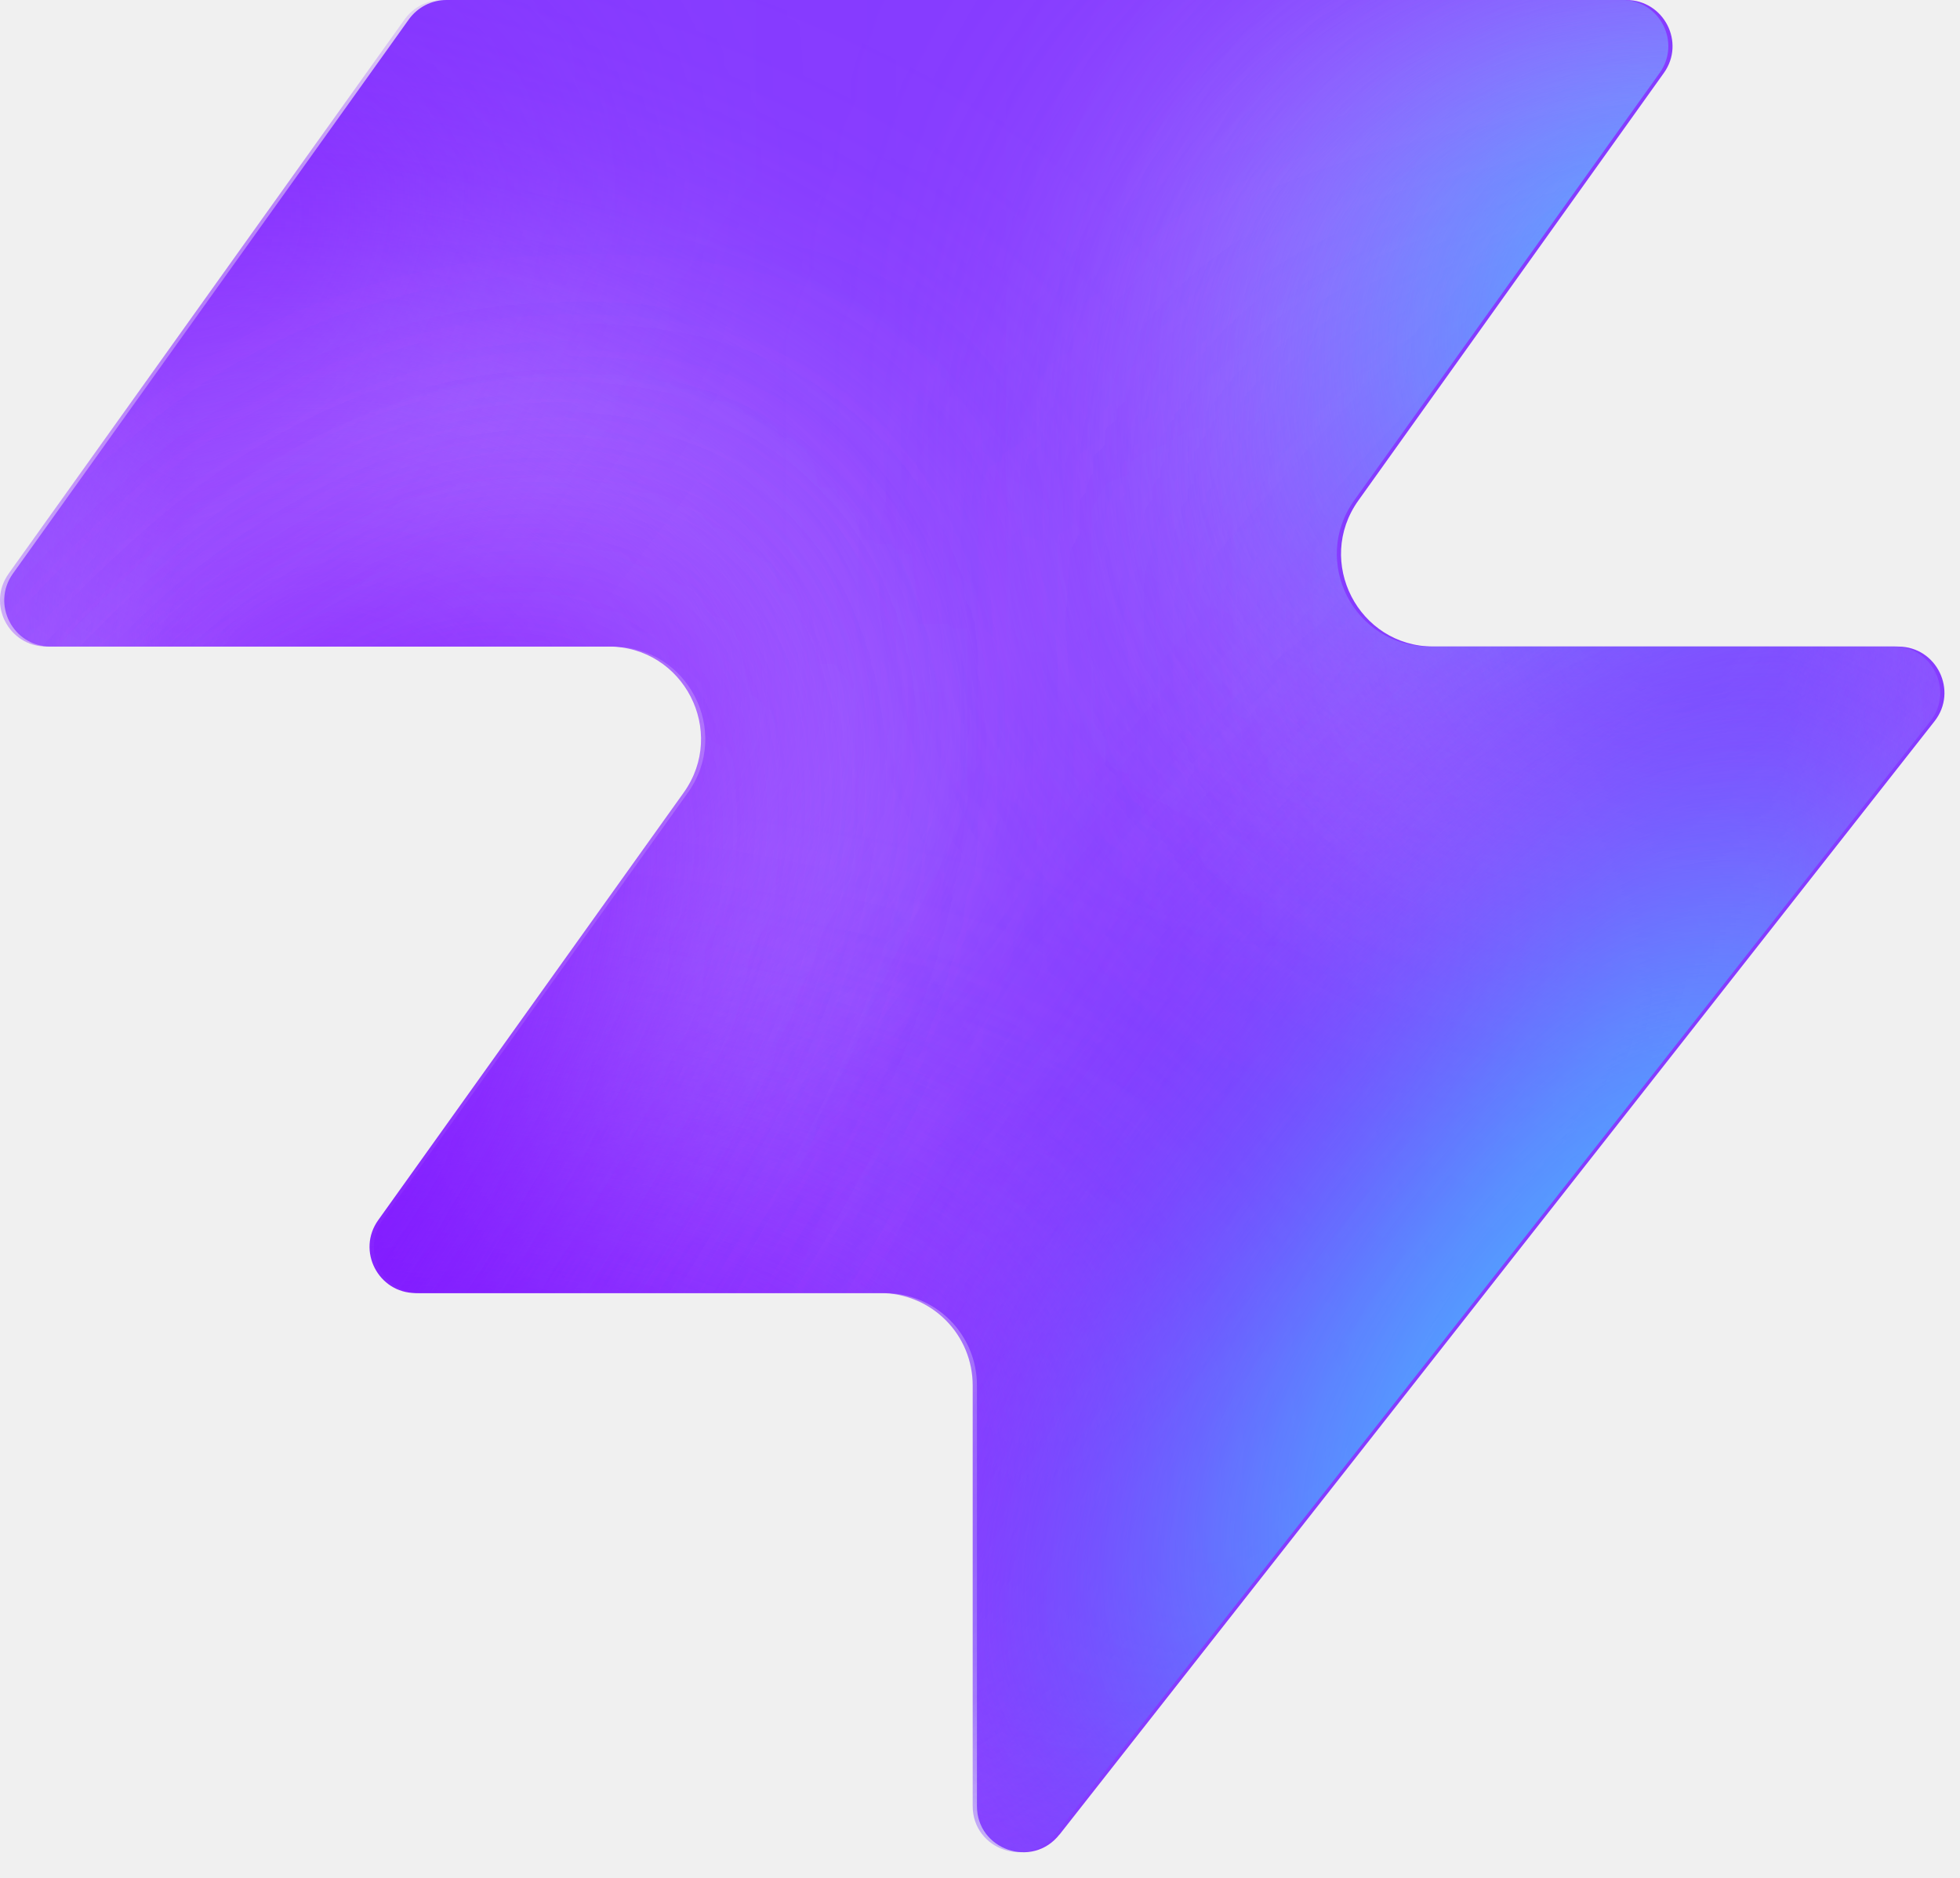
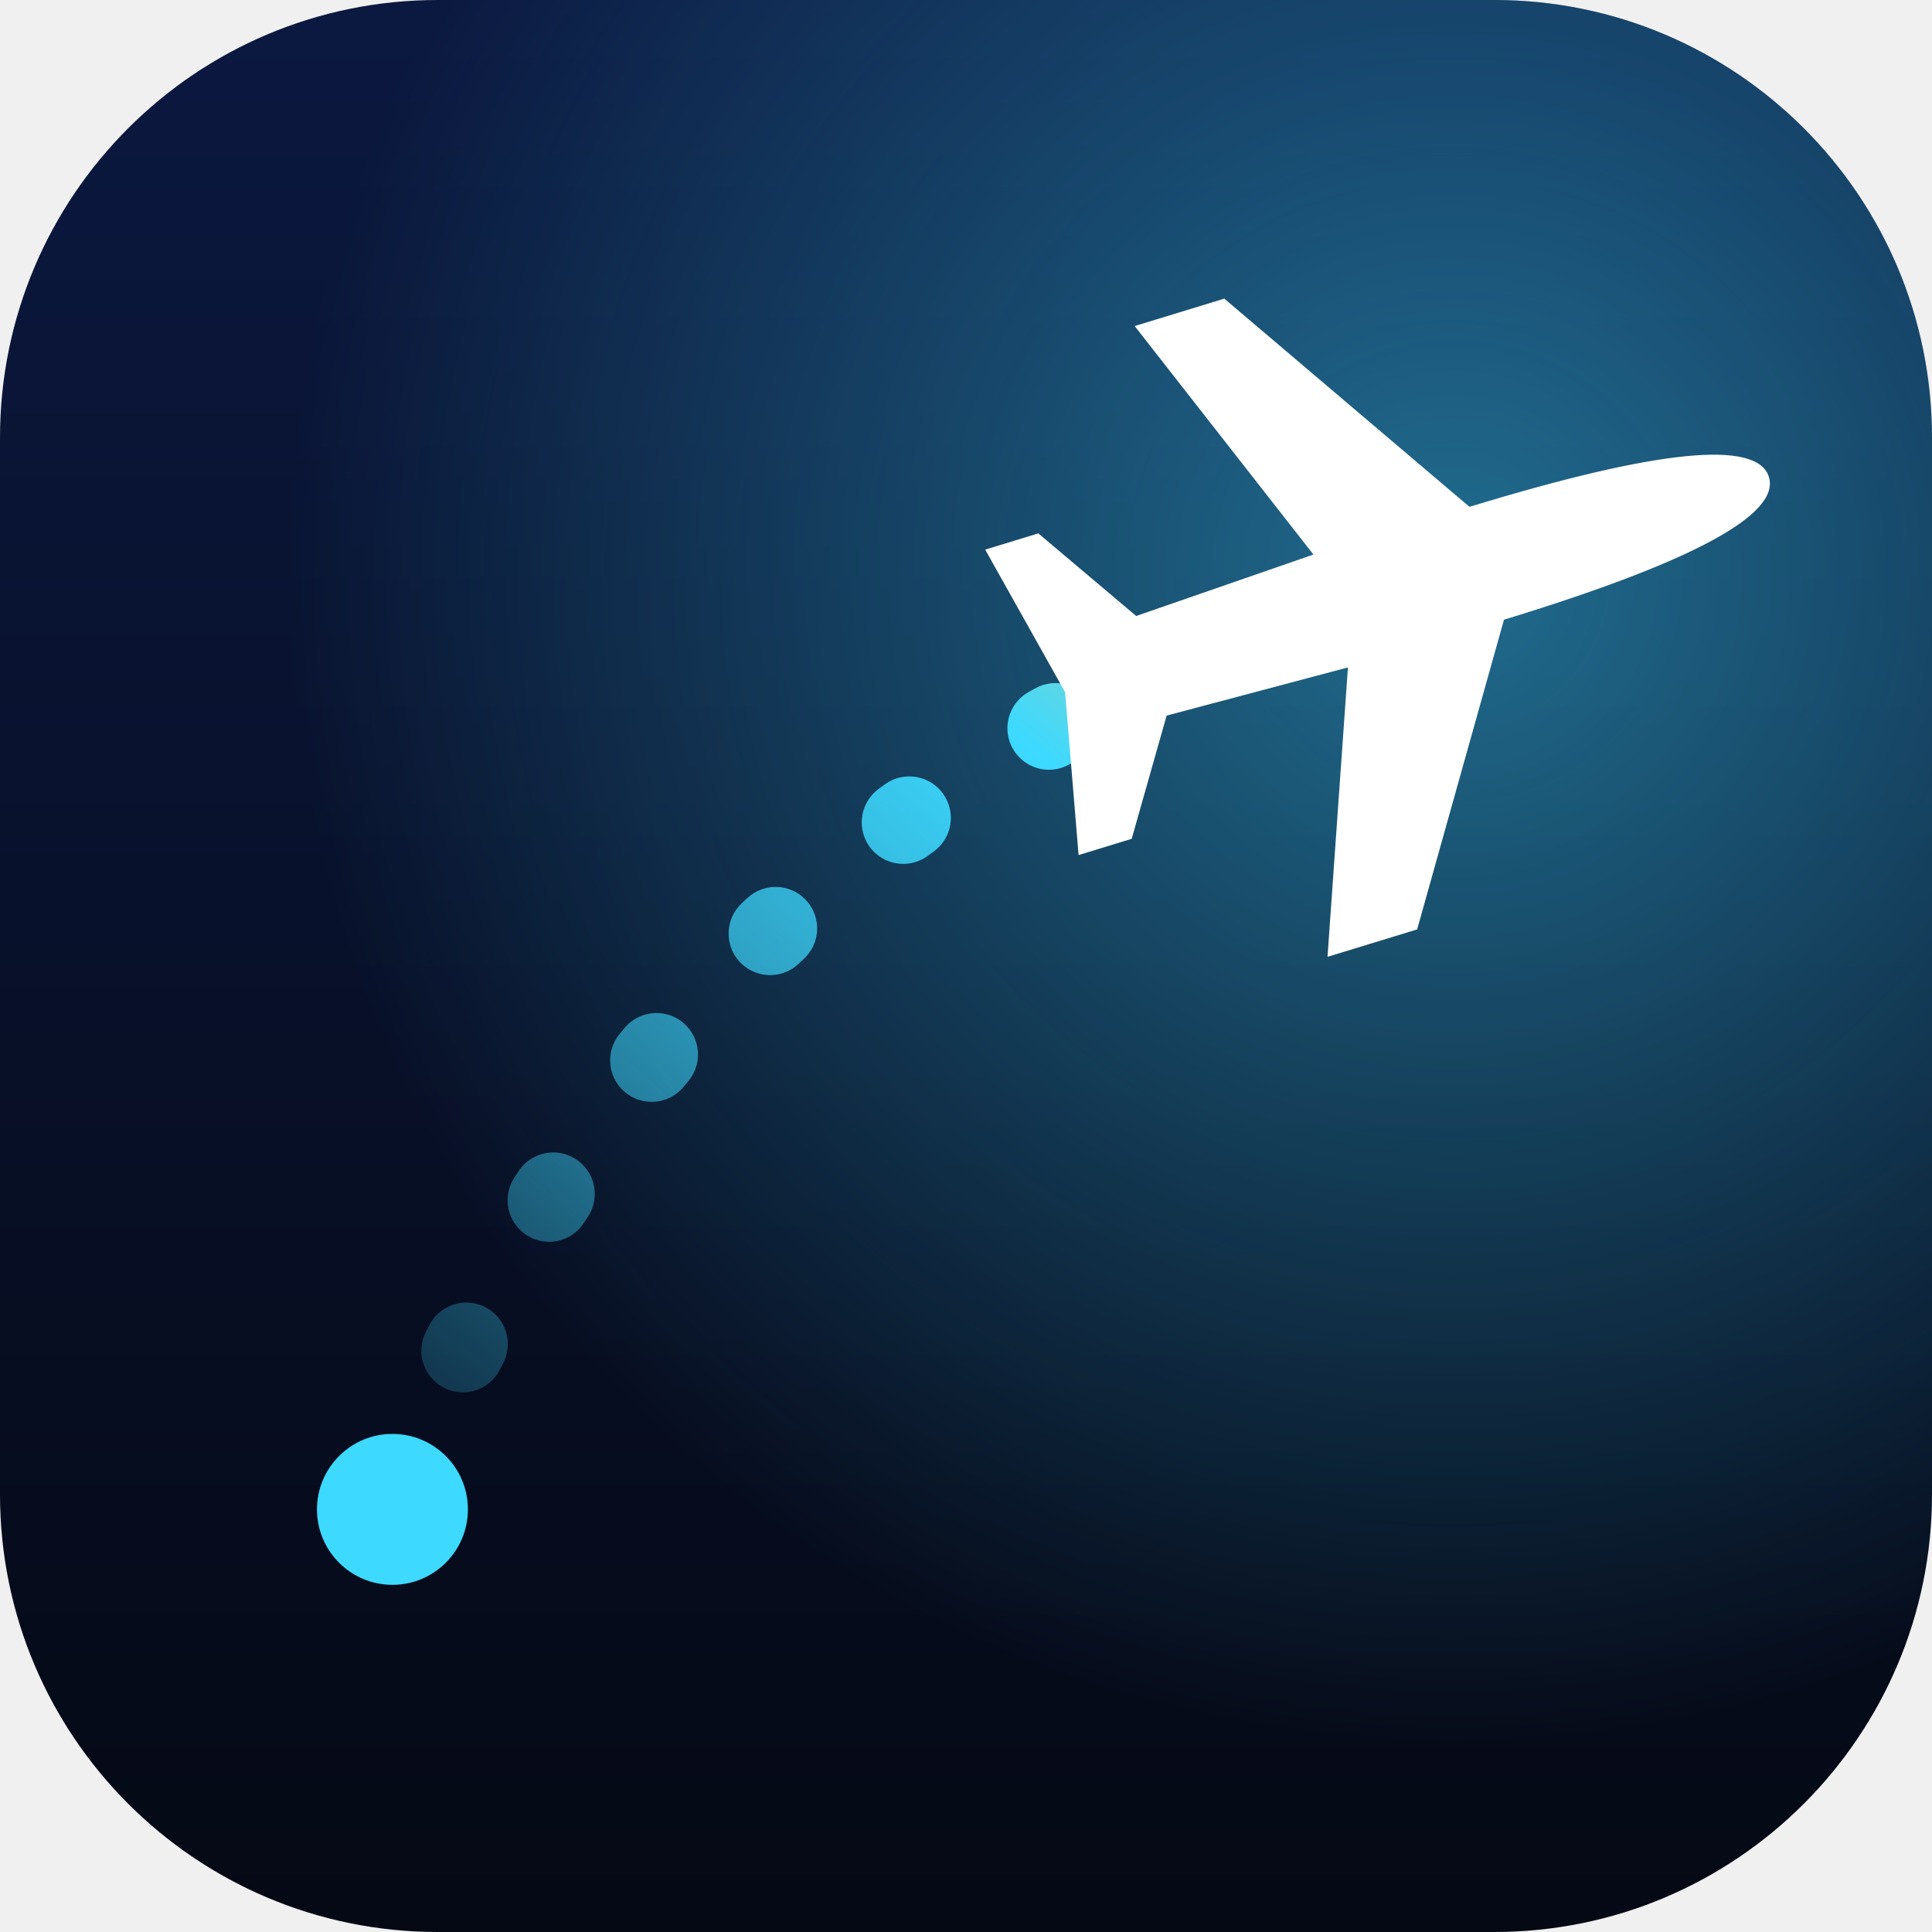
- <svg xmlns="http://www.w3.org/2000/svg" width="48" height="46" fill="none" viewBox="0 0 48 46">
-   <path fill="#863bff" d="M25.946 44.938c-.664.845-2.021.375-2.021-.698V33.937a2.26 2.26 0 0 0-2.262-2.262H10.287c-.92 0-1.456-1.04-.92-1.788l7.48-10.471c1.07-1.497 0-3.578-1.842-3.578H1.237c-.92 0-1.456-1.04-.92-1.788L10.013.474c.214-.297.556-.474.92-.474h28.894c.92 0 1.456 1.04.92 1.788l-7.48 10.471c-1.07 1.498 0 3.579 1.842 3.579h11.377c.943 0 1.473 1.088.89 1.83L25.947 44.94z" style="fill:#863bff;fill:color(display-p3 .525 .23 1);fill-opacity:1" />
-   <mask id="a" width="48" height="46" x="0" y="0" maskUnits="userSpaceOnUse" style="mask-type:alpha">
-     <path fill="#000" d="M25.842 44.938c-.664.844-2.021.375-2.021-.698V33.937a2.26 2.26 0 0 0-2.262-2.262H10.183c-.92 0-1.456-1.04-.92-1.788l7.48-10.471c1.07-1.498 0-3.579-1.842-3.579H1.133c-.92 0-1.456-1.04-.92-1.787L9.91.473c.214-.297.556-.474.92-.474h28.894c.92 0 1.456 1.04.92 1.788l-7.48 10.471c-1.07 1.498 0 3.578 1.842 3.578h11.377c.943 0 1.473 1.088.89 1.832L25.843 44.94z" style="fill:#000;fill-opacity:1" />
-   </mask>
-   <g mask="url(#a)">
-     <g filter="url(#b)">
-       <ellipse cx="5.508" cy="14.704" fill="#ede6ff" rx="5.508" ry="14.704" style="fill:#ede6ff;fill:color(display-p3 .927 .903 1);fill-opacity:1" transform="matrix(.00324 1 1 -.00324 -4.47 31.516)" />
-     </g>
-     <g filter="url(#c)">
-       <ellipse cx="10.399" cy="29.851" fill="#ede6ff" rx="10.399" ry="29.851" style="fill:#ede6ff;fill:color(display-p3 .927 .903 1);fill-opacity:1" transform="matrix(.00324 1 1 -.00324 -39.328 7.883)" />
-     </g>
-     <g filter="url(#d)">
-       <ellipse cx="5.508" cy="30.487" fill="#7e14ff" rx="5.508" ry="30.487" style="fill:#7e14ff;fill:color(display-p3 .492 .077 1);fill-opacity:1" transform="rotate(89.814 -25.913 -14.639)scale(1 -1)" />
-     </g>
-     <g filter="url(#e)">
-       <ellipse cx="5.508" cy="30.599" fill="#7e14ff" rx="5.508" ry="30.599" style="fill:#7e14ff;fill:color(display-p3 .492 .077 1);fill-opacity:1" transform="rotate(89.814 -32.644 -3.334)scale(1 -1)" />
-     </g>
-     <g filter="url(#f)">
-       <ellipse cx="5.508" cy="30.599" fill="#7e14ff" rx="5.508" ry="30.599" style="fill:#7e14ff;fill:color(display-p3 .492 .077 1);fill-opacity:1" transform="matrix(.00324 1 1 -.00324 -34.34 30.47)" />
-     </g>
-     <g filter="url(#g)">
-       <ellipse cx="14.072" cy="22.078" fill="#ede6ff" rx="14.072" ry="22.078" style="fill:#ede6ff;fill:color(display-p3 .927 .903 1);fill-opacity:1" transform="rotate(93.35 24.506 48.493)scale(-1 1)" />
-     </g>
-     <g filter="url(#h)">
-       <ellipse cx="3.47" cy="21.501" fill="#7e14ff" rx="3.47" ry="21.501" style="fill:#7e14ff;fill:color(display-p3 .492 .077 1);fill-opacity:1" transform="rotate(89.009 28.708 47.59)scale(-1 1)" />
-     </g>
-     <g filter="url(#i)">
-       <ellipse cx="3.47" cy="21.501" fill="#7e14ff" rx="3.47" ry="21.501" style="fill:#7e14ff;fill:color(display-p3 .492 .077 1);fill-opacity:1" transform="rotate(89.009 28.708 47.59)scale(-1 1)" />
-     </g>
-     <g filter="url(#j)">
-       <ellipse cx=".387" cy="8.972" fill="#7e14ff" rx="4.407" ry="29.108" style="fill:#7e14ff;fill:color(display-p3 .492 .077 1);fill-opacity:1" transform="rotate(39.51 .387 8.972)" />
-     </g>
-     <g filter="url(#k)">
-       <ellipse cx="47.523" cy="-6.092" fill="#7e14ff" rx="4.407" ry="29.108" style="fill:#7e14ff;fill:color(display-p3 .492 .077 1);fill-opacity:1" transform="rotate(37.892 47.523 -6.092)" />
-     </g>
-     <g filter="url(#l)">
-       <ellipse cx="41.412" cy="6.333" fill="#47bfff" rx="5.971" ry="9.665" style="fill:#47bfff;fill:color(display-p3 .28 .748 1);fill-opacity:1" transform="rotate(37.892 41.412 6.333)" />
-     </g>
-     <g filter="url(#m)">
-       <ellipse cx="-1.879" cy="38.332" fill="#7e14ff" rx="4.407" ry="29.108" style="fill:#7e14ff;fill:color(display-p3 .492 .077 1);fill-opacity:1" transform="rotate(37.892 -1.88 38.332)" />
-     </g>
-     <g filter="url(#n)">
-       <ellipse cx="-1.879" cy="38.332" fill="#7e14ff" rx="4.407" ry="29.108" style="fill:#7e14ff;fill:color(display-p3 .492 .077 1);fill-opacity:1" transform="rotate(37.892 -1.88 38.332)" />
-     </g>
-     <g filter="url(#o)">
-       <ellipse cx="35.651" cy="29.907" fill="#7e14ff" rx="4.407" ry="29.108" style="fill:#7e14ff;fill:color(display-p3 .492 .077 1);fill-opacity:1" transform="rotate(37.892 35.651 29.907)" />
-     </g>
-     <g filter="url(#p)">
-       <ellipse cx="38.418" cy="32.4" fill="#47bfff" rx="5.971" ry="15.297" style="fill:#47bfff;fill:color(display-p3 .28 .748 1);fill-opacity:1" transform="rotate(37.892 38.418 32.4)" />
-     </g>
+ <svg xmlns="http://www.w3.org/2000/svg" viewBox="0 0 512 512">
+   <defs>
+     <linearGradient id="bg" x1="0" y1="0" x2="0" y2="1">
+       <stop offset="0" stop-color="#0b1840" />
+       <stop offset="1" stop-color="#050914" />
+     </linearGradient>
+     <radialGradient id="glow" cx="0.75" cy="0.3" r="0.6">
+       <stop offset="0" stop-color="#3dd9ff" stop-opacity="0.45" />
+       <stop offset="1" stop-color="#3dd9ff" stop-opacity="0" />
+     </radialGradient>
+     <linearGradient id="trail" x1="0" y1="1" x2="1" y2="0">
+       <stop offset="0" stop-color="#3dd9ff" stop-opacity="0.1" />
+       <stop offset="0.7" stop-color="#3dd9ff" />
+       <stop offset="1" stop-color="#ffc861" />
+     </linearGradient>
+   </defs>
+   <rect width="512" height="512" rx="116" fill="url(#bg)" />
+   <rect width="512" height="512" rx="116" fill="url(#glow)" />
+   <path d="M104 400 C 170 230, 300 170, 392 150" fill="none" stroke="url(#trail)" stroke-width="22" stroke-linecap="round" stroke-dasharray="2 44" />
+   <circle cx="104" cy="400" r="20" fill="#3dd9ff" />
+   <g transform="translate(372 156) rotate(-17) scale(9.2)">
+     <path d="M 11 0 Q 11 -1.7 2.5 -1.7 L -2.5 -9.5 L -5.2 -9.5 L -2.2 -1.7 L -7.6 -1.5 L -9.6 -4.6 L -11.2 -4.6 L -10.2 0 L -11.2 4.6 L -9.6 4.6 L -7.6 1.5 L -2.2 1.7 L -5.2 9.5 L -2.5 9.5 L 2.5 1.7 Q 11 1.7 11 0 Z" fill="#ffffff" />
  </g>
-   <defs>
-     <filter id="b" width="60.045" height="41.654" x="-19.77" y="16.149" color-interpolation-filters="sRGB" filterUnits="userSpaceOnUse">
-       <feFlood flood-opacity="0" result="BackgroundImageFix" />
-       <feBlend in="SourceGraphic" in2="BackgroundImageFix" result="shape" />
-       <feGaussianBlur result="effect1_foregroundBlur_2002_17158" stdDeviation="7.659" />
-     </filter>
-     <filter id="c" width="90.34" height="51.437" x="-54.613" y="-7.533" color-interpolation-filters="sRGB" filterUnits="userSpaceOnUse">
-       <feFlood flood-opacity="0" result="BackgroundImageFix" />
-       <feBlend in="SourceGraphic" in2="BackgroundImageFix" result="shape" />
-       <feGaussianBlur result="effect1_foregroundBlur_2002_17158" stdDeviation="7.659" />
-     </filter>
-     <filter id="d" width="79.355" height="29.4" x="-49.64" y="2.03" color-interpolation-filters="sRGB" filterUnits="userSpaceOnUse">
-       <feFlood flood-opacity="0" result="BackgroundImageFix" />
-       <feBlend in="SourceGraphic" in2="BackgroundImageFix" result="shape" />
-       <feGaussianBlur result="effect1_foregroundBlur_2002_17158" stdDeviation="4.596" />
-     </filter>
-     <filter id="e" width="79.579" height="29.4" x="-45.045" y="20.029" color-interpolation-filters="sRGB" filterUnits="userSpaceOnUse">
-       <feFlood flood-opacity="0" result="BackgroundImageFix" />
-       <feBlend in="SourceGraphic" in2="BackgroundImageFix" result="shape" />
-       <feGaussianBlur result="effect1_foregroundBlur_2002_17158" stdDeviation="4.596" />
-     </filter>
-     <filter id="f" width="79.579" height="29.4" x="-43.513" y="21.178" color-interpolation-filters="sRGB" filterUnits="userSpaceOnUse">
-       <feFlood flood-opacity="0" result="BackgroundImageFix" />
-       <feBlend in="SourceGraphic" in2="BackgroundImageFix" result="shape" />
-       <feGaussianBlur result="effect1_foregroundBlur_2002_17158" stdDeviation="4.596" />
-     </filter>
-     <filter id="g" width="74.749" height="58.852" x="15.756" y="-17.901" color-interpolation-filters="sRGB" filterUnits="userSpaceOnUse">
-       <feFlood flood-opacity="0" result="BackgroundImageFix" />
-       <feBlend in="SourceGraphic" in2="BackgroundImageFix" result="shape" />
-       <feGaussianBlur result="effect1_foregroundBlur_2002_17158" stdDeviation="7.659" />
-     </filter>
-     <filter id="h" width="61.377" height="25.362" x="23.548" y="2.284" color-interpolation-filters="sRGB" filterUnits="userSpaceOnUse">
-       <feFlood flood-opacity="0" result="BackgroundImageFix" />
-       <feBlend in="SourceGraphic" in2="BackgroundImageFix" result="shape" />
-       <feGaussianBlur result="effect1_foregroundBlur_2002_17158" stdDeviation="4.596" />
-     </filter>
-     <filter id="i" width="61.377" height="25.362" x="23.548" y="2.284" color-interpolation-filters="sRGB" filterUnits="userSpaceOnUse">
-       <feFlood flood-opacity="0" result="BackgroundImageFix" />
-       <feBlend in="SourceGraphic" in2="BackgroundImageFix" result="shape" />
-       <feGaussianBlur result="effect1_foregroundBlur_2002_17158" stdDeviation="4.596" />
-     </filter>
-     <filter id="j" width="56.045" height="63.649" x="-27.636" y="-22.853" color-interpolation-filters="sRGB" filterUnits="userSpaceOnUse">
-       <feFlood flood-opacity="0" result="BackgroundImageFix" />
-       <feBlend in="SourceGraphic" in2="BackgroundImageFix" result="shape" />
-       <feGaussianBlur result="effect1_foregroundBlur_2002_17158" stdDeviation="4.596" />
-     </filter>
-     <filter id="k" width="54.814" height="64.646" x="20.116" y="-38.415" color-interpolation-filters="sRGB" filterUnits="userSpaceOnUse">
-       <feFlood flood-opacity="0" result="BackgroundImageFix" />
-       <feBlend in="SourceGraphic" in2="BackgroundImageFix" result="shape" />
-       <feGaussianBlur result="effect1_foregroundBlur_2002_17158" stdDeviation="4.596" />
-     </filter>
-     <filter id="l" width="33.541" height="35.313" x="24.641" y="-11.323" color-interpolation-filters="sRGB" filterUnits="userSpaceOnUse">
-       <feFlood flood-opacity="0" result="BackgroundImageFix" />
-       <feBlend in="SourceGraphic" in2="BackgroundImageFix" result="shape" />
-       <feGaussianBlur result="effect1_foregroundBlur_2002_17158" stdDeviation="4.596" />
-     </filter>
-     <filter id="m" width="54.814" height="64.646" x="-29.286" y="6.009" color-interpolation-filters="sRGB" filterUnits="userSpaceOnUse">
-       <feFlood flood-opacity="0" result="BackgroundImageFix" />
-       <feBlend in="SourceGraphic" in2="BackgroundImageFix" result="shape" />
-       <feGaussianBlur result="effect1_foregroundBlur_2002_17158" stdDeviation="4.596" />
-     </filter>
-     <filter id="n" width="54.814" height="64.646" x="-29.286" y="6.009" color-interpolation-filters="sRGB" filterUnits="userSpaceOnUse">
-       <feFlood flood-opacity="0" result="BackgroundImageFix" />
-       <feBlend in="SourceGraphic" in2="BackgroundImageFix" result="shape" />
-       <feGaussianBlur result="effect1_foregroundBlur_2002_17158" stdDeviation="4.596" />
-     </filter>
-     <filter id="o" width="54.814" height="64.646" x="8.244" y="-2.416" color-interpolation-filters="sRGB" filterUnits="userSpaceOnUse">
-       <feFlood flood-opacity="0" result="BackgroundImageFix" />
-       <feBlend in="SourceGraphic" in2="BackgroundImageFix" result="shape" />
-       <feGaussianBlur result="effect1_foregroundBlur_2002_17158" stdDeviation="4.596" />
-     </filter>
-     <filter id="p" width="39.409" height="43.623" x="18.713" y="10.588" color-interpolation-filters="sRGB" filterUnits="userSpaceOnUse">
-       <feFlood flood-opacity="0" result="BackgroundImageFix" />
-       <feBlend in="SourceGraphic" in2="BackgroundImageFix" result="shape" />
-       <feGaussianBlur result="effect1_foregroundBlur_2002_17158" stdDeviation="4.596" />
-     </filter>
-   </defs>
</svg>
